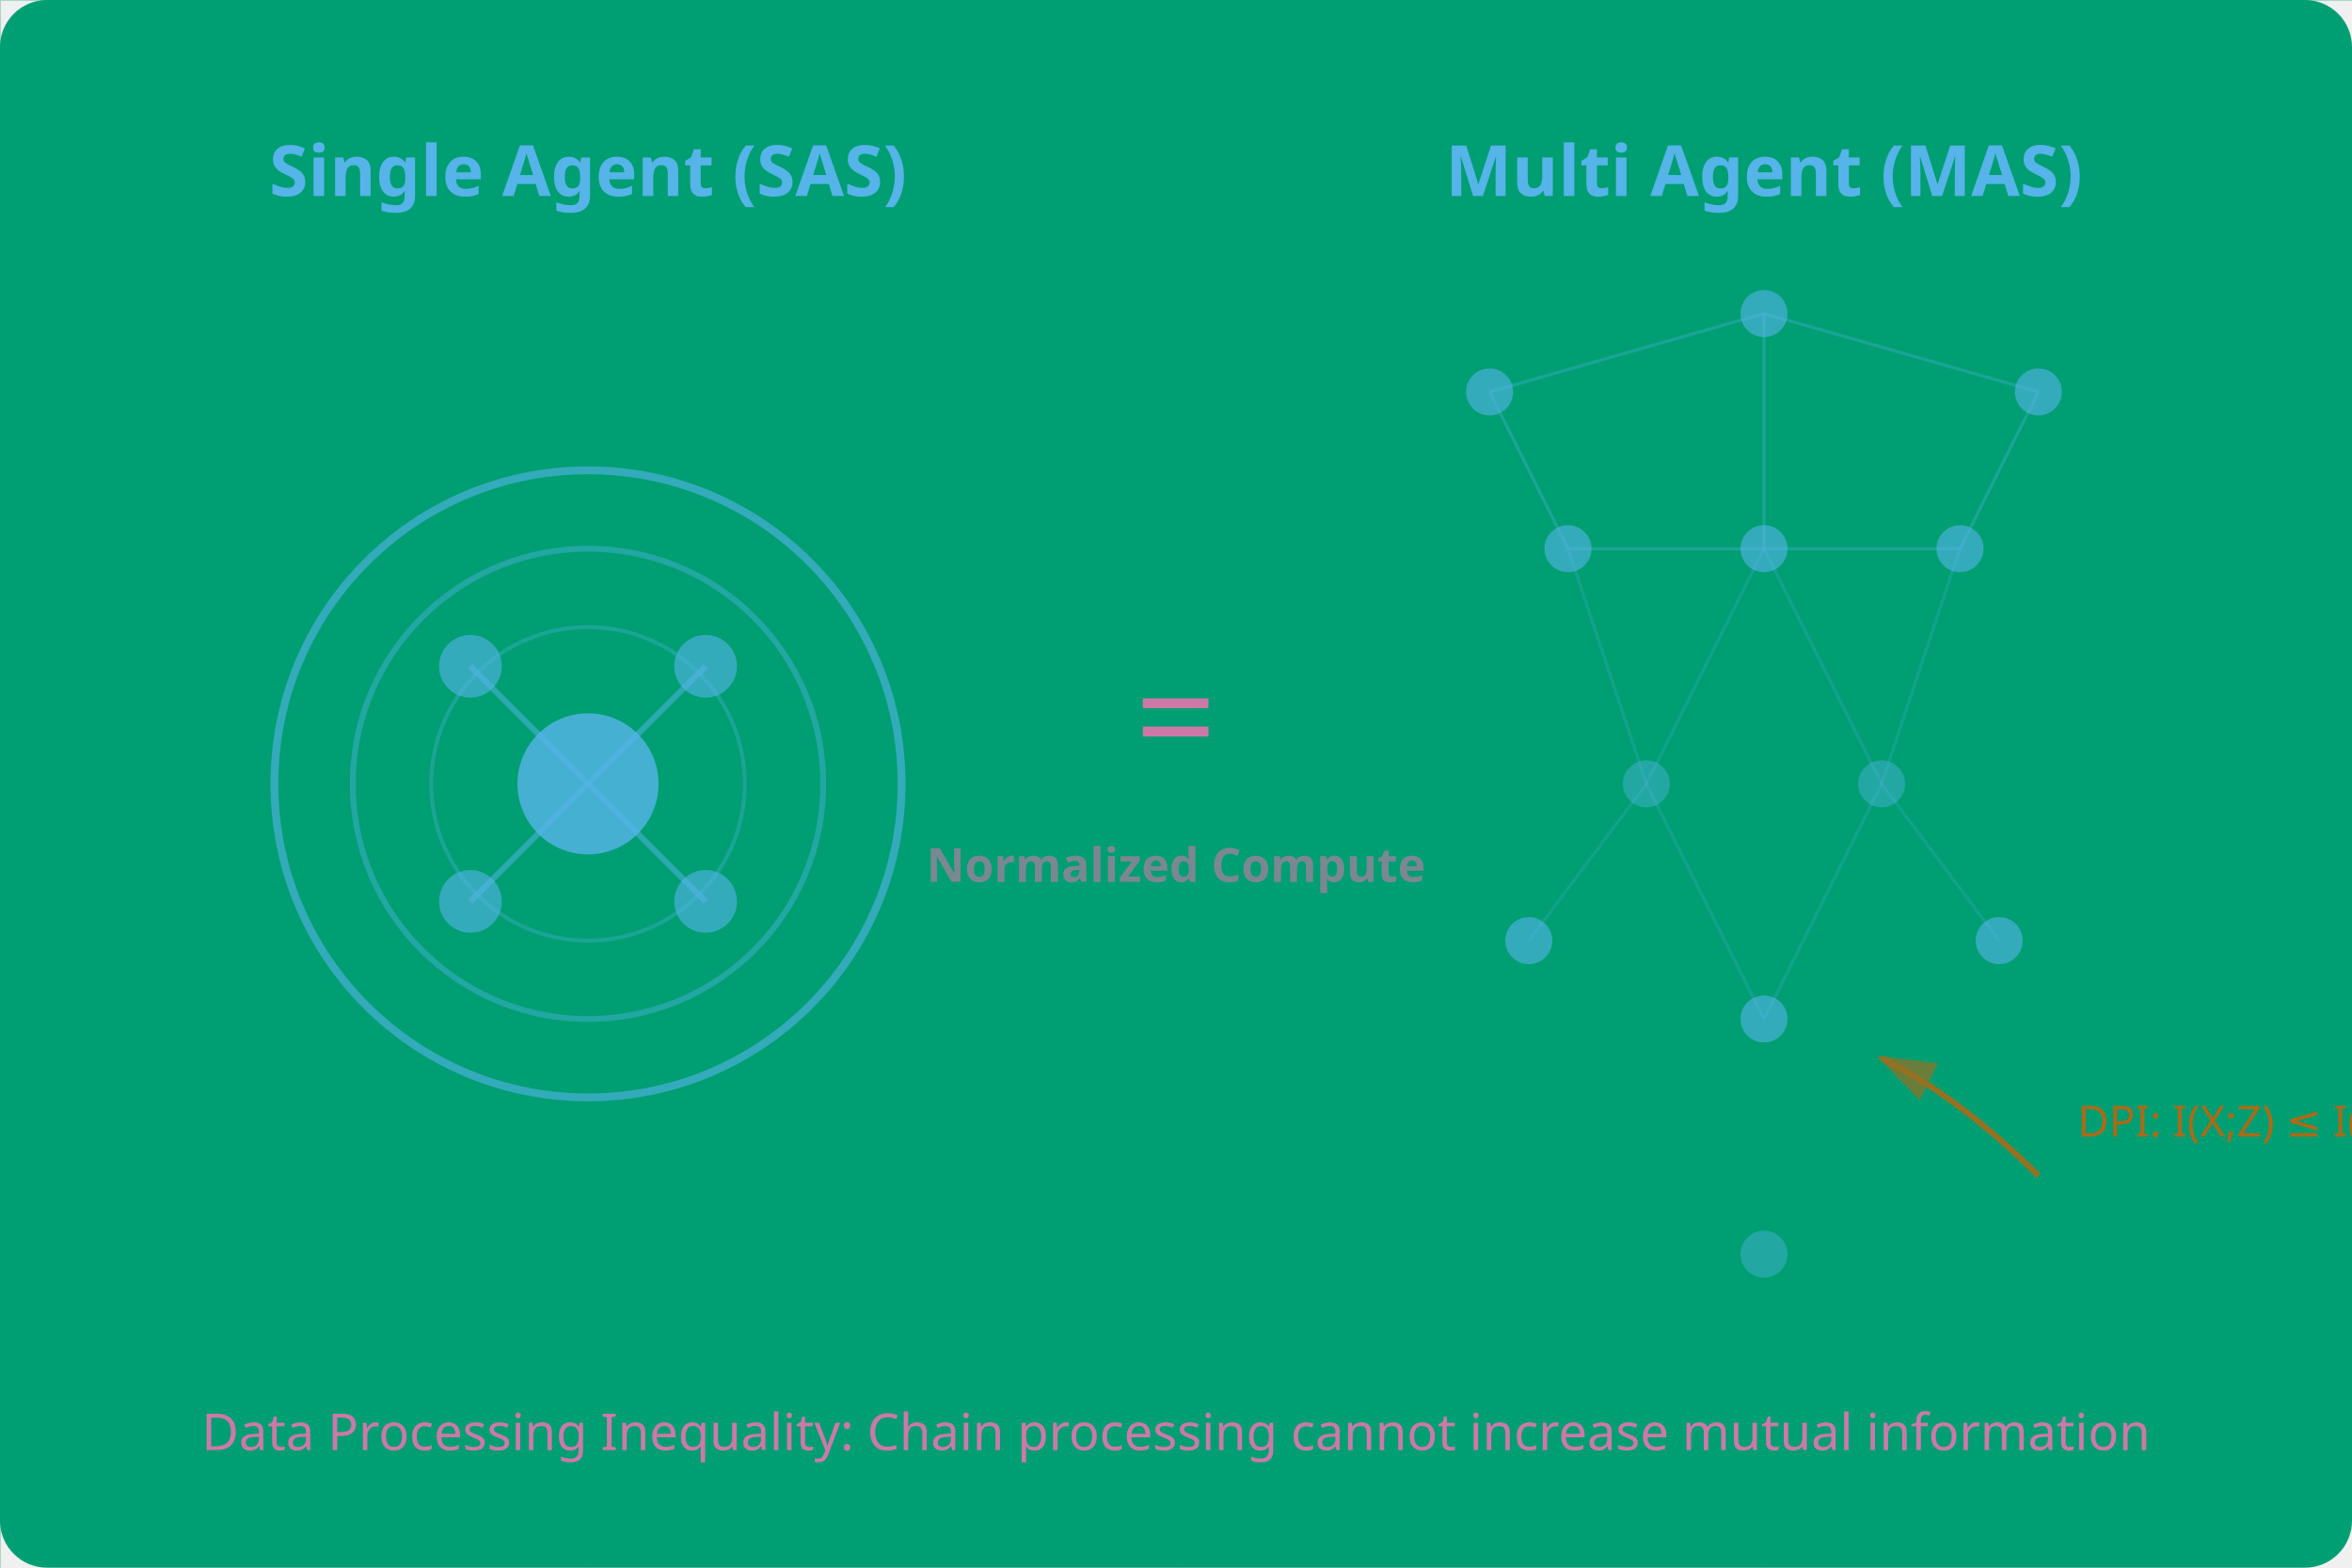
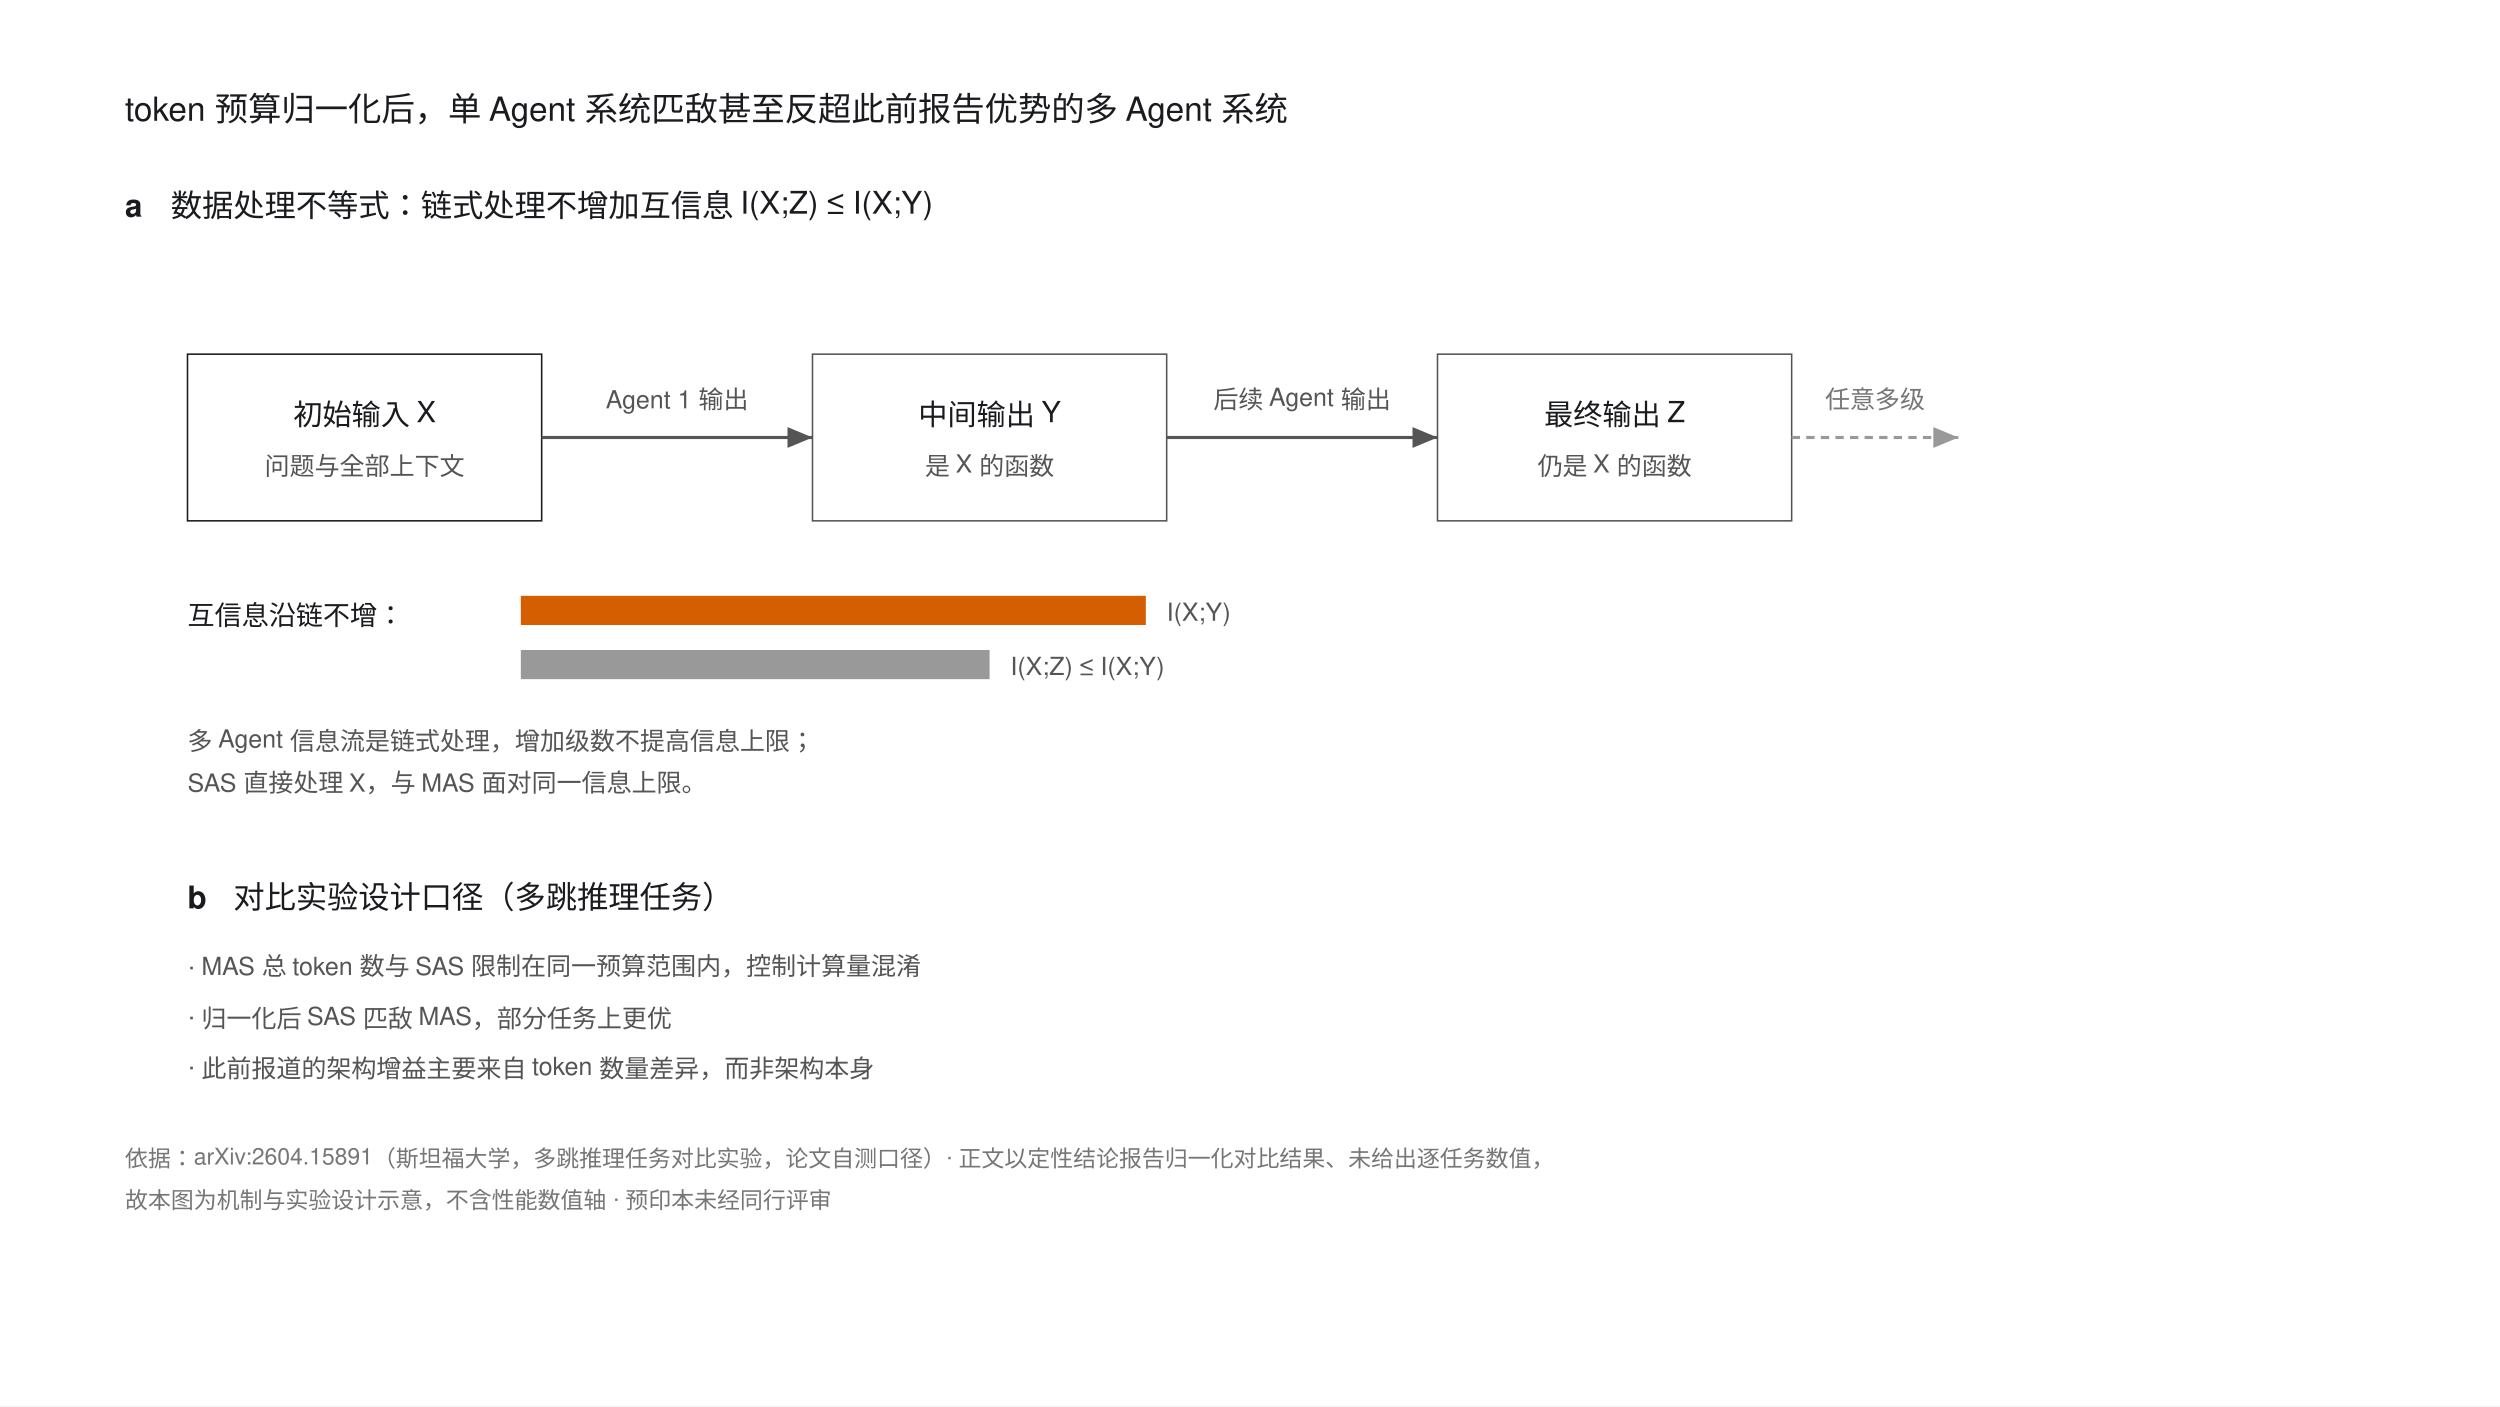
- <svg xmlns="http://www.w3.org/2000/svg" viewBox="0 0 600 400" fill="none">
-   <rect width="600" height="400" fill="#009E73" rx="12" />
-   <defs>
-     <pattern id="grid" width="30" height="30" patternUnits="userSpaceOnUse">
-       <path d="M 30 0 L 0 0 0 30" fill="none" stroke="#009E73" stroke-width="0.5" opacity="0.3" />
-     </pattern>
-   </defs>
-   <rect width="600" height="400" fill="url(#grid)" />
-   <text x="150" y="50" fill="#56B4E9" font-size="18" font-weight="bold" text-anchor="middle" font-family="system-ui">Single Agent (SAS)</text>
-   <circle cx="150" cy="200" r="80" fill="none" stroke="#56B4E9" stroke-width="2" opacity="0.6" />
-   <circle cx="150" cy="200" r="60" fill="none" stroke="#56B4E9" stroke-width="1.5" opacity="0.4" />
-   <circle cx="150" cy="200" r="40" fill="none" stroke="#56B4E9" stroke-width="1" opacity="0.3" />
-   <circle cx="150" cy="200" r="18" fill="#56B4E9" opacity="0.8" />
-   <line x1="150" y1="200" x2="120" y2="170" stroke="#56B4E9" stroke-width="1.5" opacity="0.5" />
-   <line x1="150" y1="200" x2="180" y2="170" stroke="#56B4E9" stroke-width="1.5" opacity="0.5" />
-   <line x1="150" y1="200" x2="120" y2="230" stroke="#56B4E9" stroke-width="1.5" opacity="0.5" />
-   <line x1="150" y1="200" x2="180" y2="230" stroke="#56B4E9" stroke-width="1.5" opacity="0.5" />
-   <circle cx="120" cy="170" r="8" fill="#56B4E9" opacity="0.6" />
-   <circle cx="180" cy="170" r="8" fill="#56B4E9" opacity="0.6" />
-   <circle cx="120" cy="230" r="8" fill="#56B4E9" opacity="0.6" />
-   <circle cx="180" cy="230" r="8" fill="#56B4E9" opacity="0.6" />
-   <text x="300" y="195" fill="#CC79A7" font-size="36" font-weight="bold" text-anchor="middle">=</text>
-   <text x="300" y="225" fill="#CC79A7" font-size="12" font-weight="bold" text-anchor="middle" font-family="system-ui" opacity="0.6">Normalized Compute</text>
-   <text x="450" y="50" fill="#56B4E9" font-size="18" font-weight="bold" text-anchor="middle" font-family="system-ui">Multi Agent (MAS)</text>
-   <circle cx="380" cy="100" r="6" fill="#56B4E9" opacity="0.6" />
-   <circle cx="450" cy="80" r="6" fill="#56B4E9" opacity="0.6" />
-   <circle cx="520" cy="100" r="6" fill="#56B4E9" opacity="0.6" />
-   <circle cx="400" cy="140" r="6" fill="#56B4E9" opacity="0.6" />
-   <circle cx="450" cy="140" r="6" fill="#56B4E9" opacity="0.6" />
-   <circle cx="500" cy="140" r="6" fill="#56B4E9" opacity="0.6" />
-   <circle cx="390" cy="240" r="6" fill="#56B4E9" opacity="0.6" />
-   <circle cx="450" cy="260" r="6" fill="#56B4E9" opacity="0.6" />
-   <circle cx="510" cy="240" r="6" fill="#56B4E9" opacity="0.6" />
-   <circle cx="420" cy="200" r="6" fill="#56B4E9" opacity="0.4" />
-   <circle cx="480" cy="200" r="6" fill="#56B4E9" opacity="0.4" />
-   <circle cx="450" cy="320" r="6" fill="#56B4E9" opacity="0.4" />
-   <line x1="380" y1="100" x2="450" y2="80" stroke="#56B4E9" stroke-width="0.8" opacity="0.3" />
-   <line x1="450" y1="80" x2="520" y2="100" stroke="#56B4E9" stroke-width="0.8" opacity="0.3" />
-   <line x1="380" y1="100" x2="400" y2="140" stroke="#56B4E9" stroke-width="0.8" opacity="0.3" />
-   <line x1="450" y1="80" x2="450" y2="140" stroke="#56B4E9" stroke-width="0.8" opacity="0.3" />
-   <line x1="520" y1="100" x2="500" y2="140" stroke="#56B4E9" stroke-width="0.8" opacity="0.3" />
-   <line x1="400" y1="140" x2="450" y2="140" stroke="#56B4E9" stroke-width="0.8" opacity="0.3" />
-   <line x1="450" y1="140" x2="500" y2="140" stroke="#56B4E9" stroke-width="0.8" opacity="0.3" />
-   <line x1="400" y1="140" x2="420" y2="200" stroke="#56B4E9" stroke-width="0.8" opacity="0.2" />
-   <line x1="450" y1="140" x2="420" y2="200" stroke="#56B4E9" stroke-width="0.8" opacity="0.2" />
-   <line x1="450" y1="140" x2="480" y2="200" stroke="#56B4E9" stroke-width="0.8" opacity="0.2" />
-   <line x1="500" y1="140" x2="480" y2="200" stroke="#56B4E9" stroke-width="0.8" opacity="0.2" />
-   <line x1="390" y1="240" x2="420" y2="200" stroke="#56B4E9" stroke-width="0.8" opacity="0.2" />
-   <line x1="450" y1="260" x2="420" y2="200" stroke="#56B4E9" stroke-width="0.8" opacity="0.2" />
-   <line x1="450" y1="260" x2="480" y2="200" stroke="#56B4E9" stroke-width="0.8" opacity="0.2" />
-   <line x1="510" y1="240" x2="480" y2="200" stroke="#56B4E9" stroke-width="0.8" opacity="0.2" />
-   <path d="M 520 300 Q 500 280 480 270" stroke="#D55E00" stroke-width="1.5" fill="none" opacity="0.7" marker-end="url(#arrowhead)" />
-   <text x="530" y="290" fill="#D55E00" font-size="11" font-family="system-ui" opacity="0.8">DPI: I(X;Z) ≤ I(X;Y)</text>
-   <defs>
-     <marker id="arrowhead" markerWidth="10" markerHeight="7" refX="9" refY="3.5" orient="auto">
-       <polygon points="0 0, 10 3.5, 0 7" fill="#D55E00" opacity="0.7" />
-     </marker>
-   </defs>
-   <text x="300" y="370" fill="#CC79A7" font-size="13" text-anchor="middle" font-family="system-ui">
-     Data Processing Inequality: Chain processing cannot increase mutual information
-   </text>
+ <svg xmlns="http://www.w3.org/2000/svg" width="1200" height="675" viewBox="0 0 1200 675" font-family="'PingFang SC',Helvetica,Arial,sans-serif">
+   <rect width="1200" height="675" fill="#FFFFFF" />
+   <text x="60" y="58" font-size="16" fill="#1A1B1E">token 预算归一化后，单 Agent 系统匹敌甚至反超此前报告优势的多 Agent 系统</text>
+   <text x="60" y="104" font-size="15" font-weight="bold" fill="#1A1B1E">a</text>
+   <text x="82" y="104" font-size="15" fill="#1A1B1E">数据处理不等式：链式处理不增加互信息 I(X;Z) ≤ I(X;Y)</text>
+   <rect x="90" y="170" width="170" height="80" fill="none" stroke="#1A1B1E" stroke-width="0.75" />
+   <text x="175" y="204" font-size="14" fill="#1A1B1E" text-anchor="middle">初始输入 X</text>
+   <text x="175" y="228" font-size="12" fill="#555" text-anchor="middle">问题与全部上下文</text>
+   <line x1="260" y1="210" x2="390" y2="210" stroke="#555" stroke-width="1.5" />
+   <polygon points="390,210 378,205 378,215" fill="#555" />
+   <text x="325" y="196" font-size="12" fill="#555" text-anchor="middle">Agent 1 输出</text>
+   <rect x="390" y="170" width="170" height="80" fill="none" stroke="#555" stroke-width="0.75" />
+   <text x="475" y="204" font-size="14" fill="#1A1B1E" text-anchor="middle">中间输出 Y</text>
+   <text x="475" y="228" font-size="12" fill="#555" text-anchor="middle">是 X 的函数</text>
+   <line x1="560" y1="210" x2="690" y2="210" stroke="#555" stroke-width="1.5" />
+   <polygon points="690,210 678,205 678,215" fill="#555" />
+   <text x="625" y="196" font-size="12" fill="#555" text-anchor="middle">后续 Agent 输出</text>
+   <rect x="690" y="170" width="170" height="80" fill="none" stroke="#555" stroke-width="0.75" />
+   <text x="775" y="204" font-size="14" fill="#1A1B1E" text-anchor="middle">最终输出 Z</text>
+   <text x="775" y="228" font-size="12" fill="#555" text-anchor="middle">仍是 X 的函数</text>
+   <line x1="860" y1="210" x2="940" y2="210" stroke="#999" stroke-width="1.5" stroke-dasharray="4 3" />
+   <polygon points="940,210 928,205 928,215" fill="#999" />
+   <text x="900" y="196" font-size="12" fill="#767676" text-anchor="middle">任意多级</text>
+   <text x="90" y="300" font-size="13" fill="#1A1B1E">互信息沿链不增：</text>
+   <rect x="250" y="286" width="300" height="14" fill="#D55E00" />
+   <text x="560" y="298" font-size="12" fill="#555">I(X;Y)</text>
+   <rect x="250" y="312" width="225" height="14" fill="#999999" />
+   <text x="485" y="324" font-size="12" fill="#555">I(X;Z) ≤ I(X;Y)</text>
+   <text x="90" y="360" font-size="12" fill="#555">多 Agent 信息流是链式处理，增加级数不提高信息上限；</text>
+   <text x="90" y="380" font-size="12" fill="#555">SAS 直接处理 X，与 MAS 面对同一信息上限。</text>
+   <text x="90" y="436" font-size="15" font-weight="bold" fill="#1A1B1E">b</text>
+   <text x="112" y="436" font-size="15" fill="#1A1B1E">对比实验设计口径（多跳推理任务）</text>
+   <g font-size="12" fill="#555">
+     <text x="90" y="468">· MAS 总 token 数与 SAS 限制在同一预算范围内，控制计算量混淆</text>
+     <text x="90" y="492">· 归一化后 SAS 匹敌 MAS，部分任务上更优</text>
+     <text x="90" y="516">· 此前报道的架构增益主要来自 token 数量差异，而非架构本身</text>
+   </g>
+   <text x="60" y="560" font-size="11" fill="#767676">依据：arXiv:2604.15891（斯坦福大学，多跳推理任务对比实验，论文自测口径）· 正文以定性结论报告归一化对比结果、未给出逐任务数值，</text>
+   <text x="60" y="580" font-size="11" fill="#767676">故本图为机制与实验设计示意，不含性能数值轴 · 预印本未经同行评审</text>
</svg>
